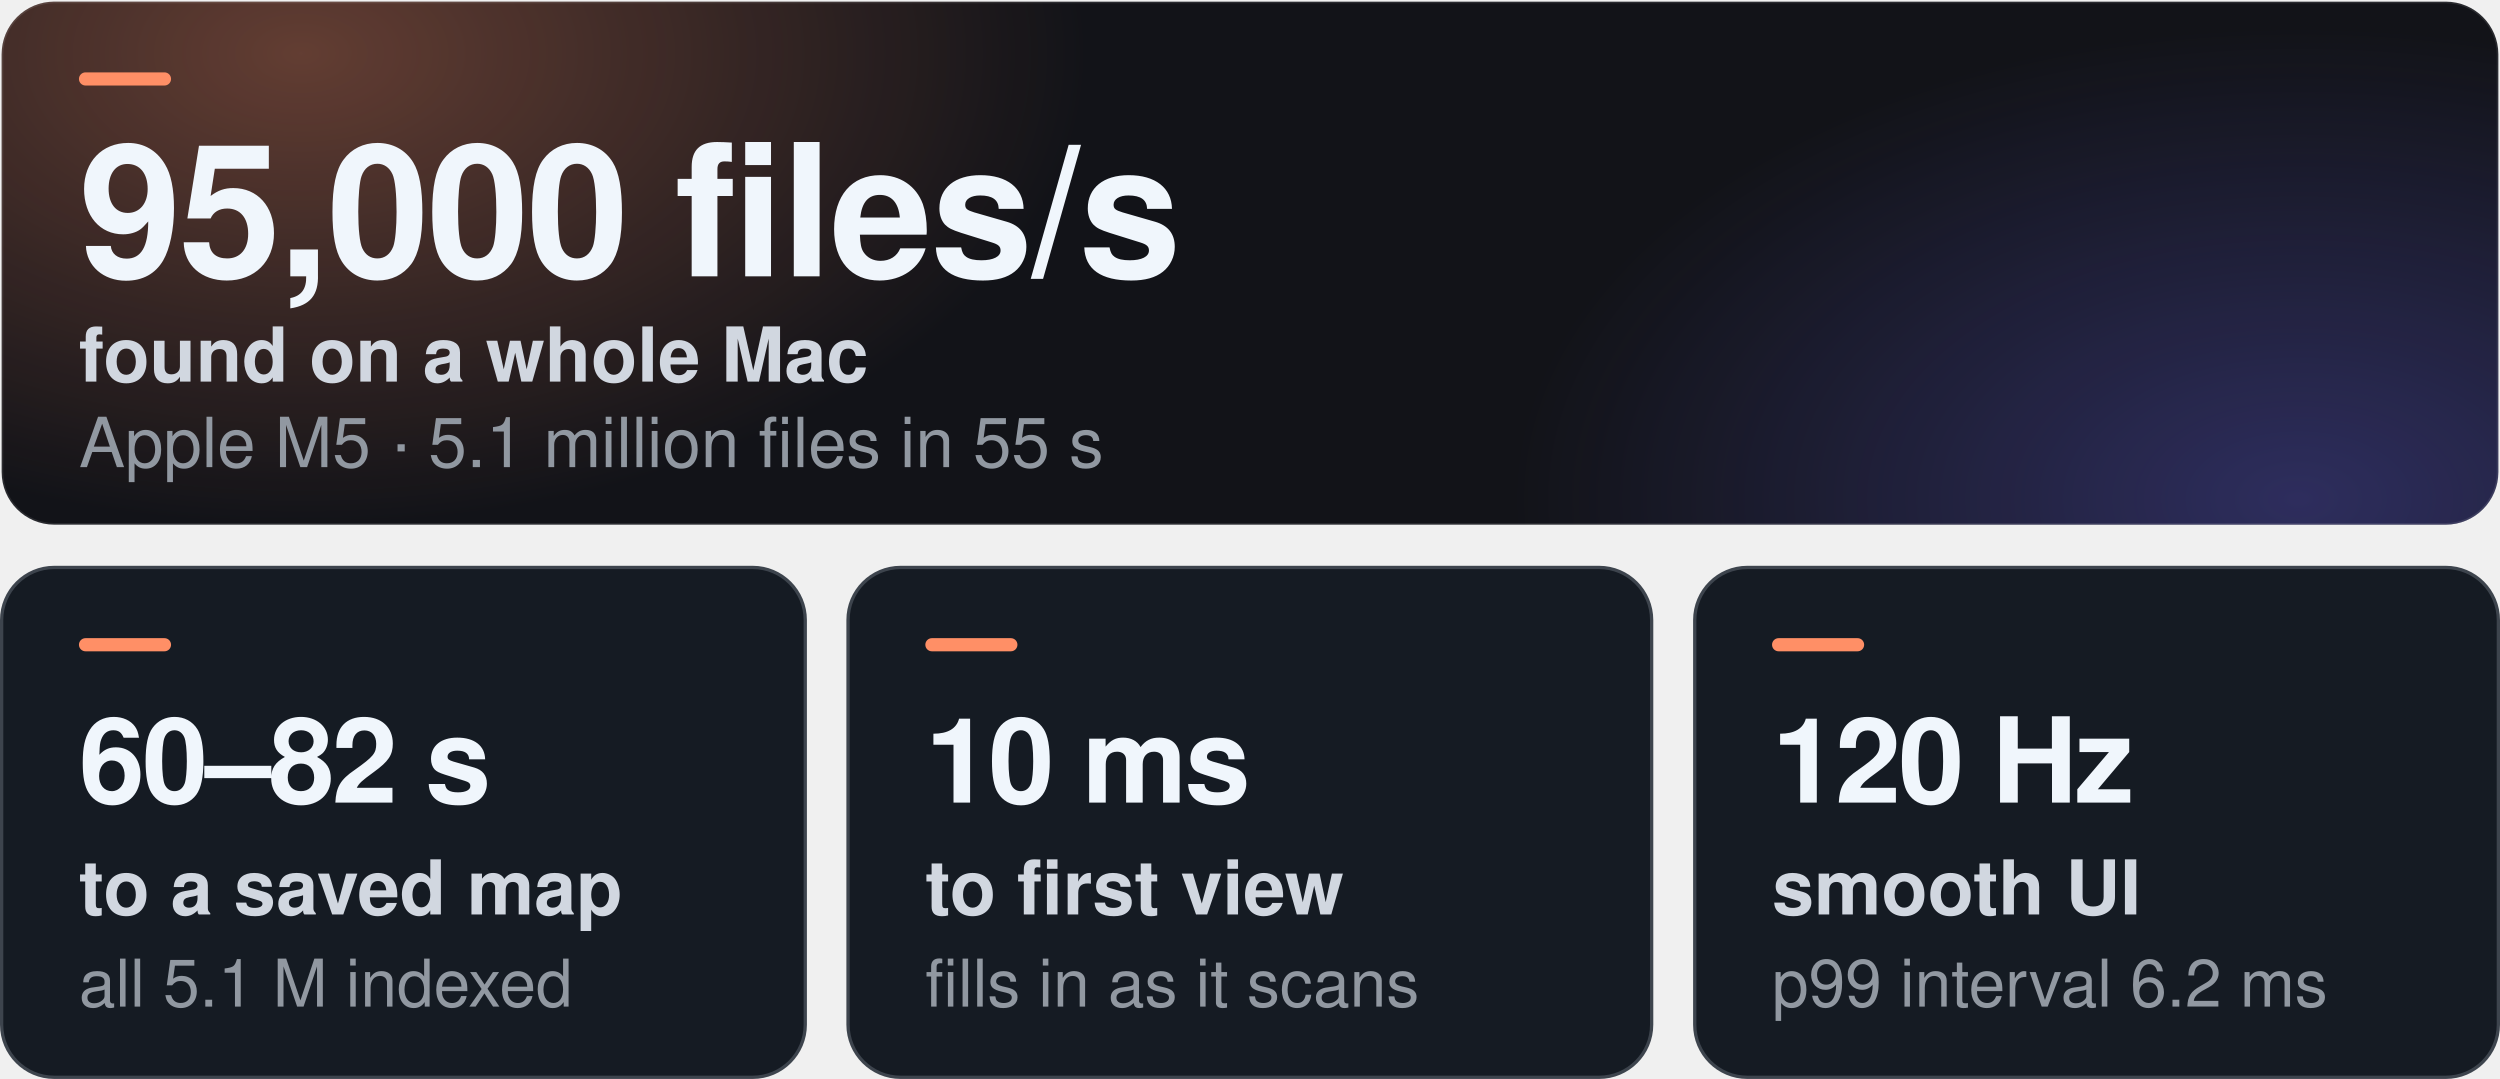
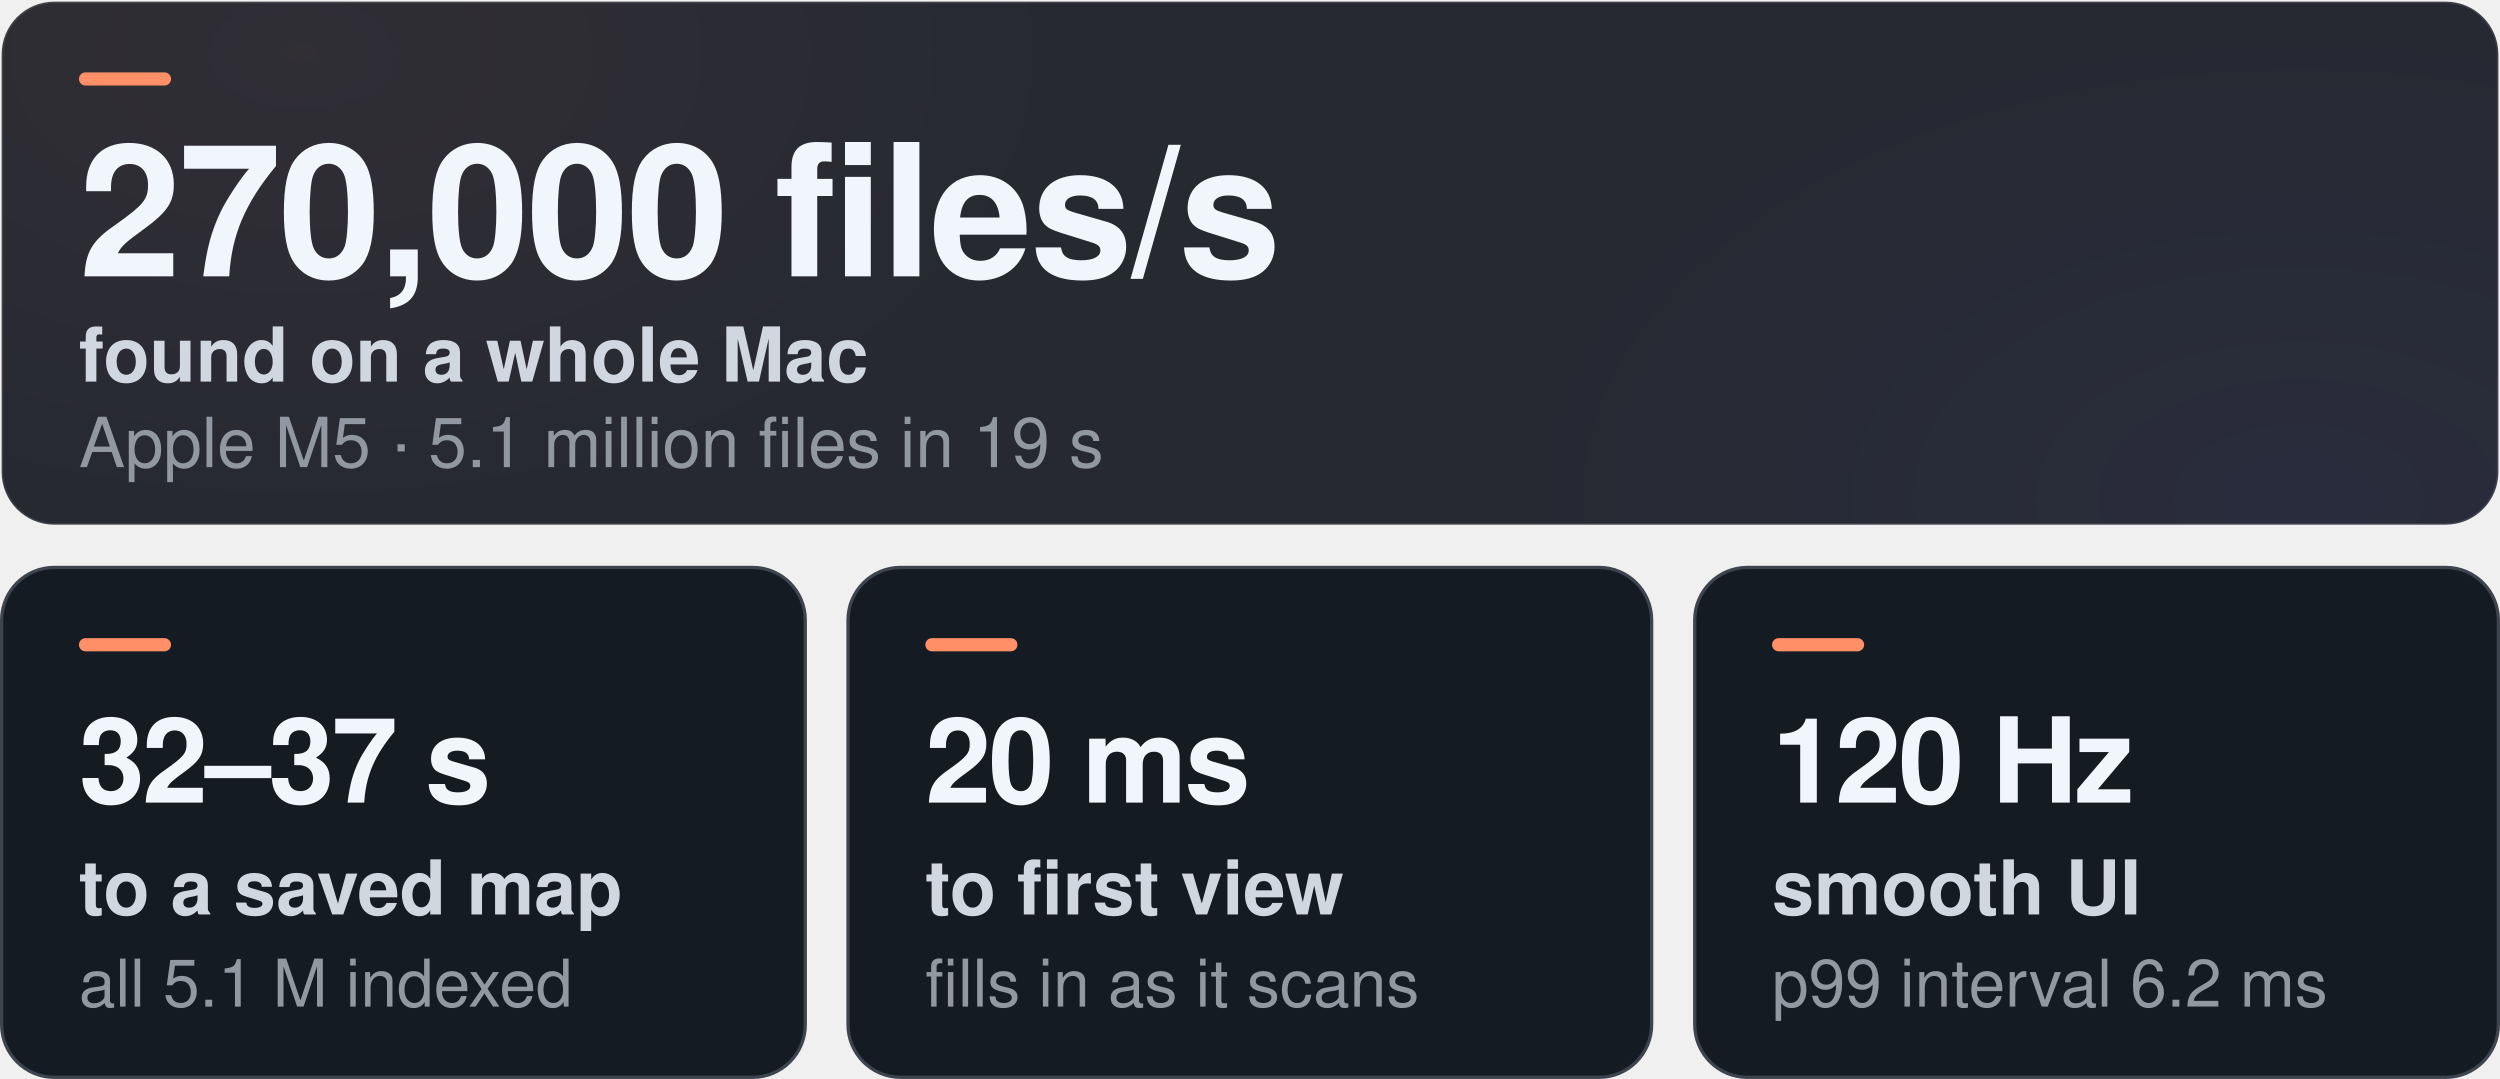
<svg xmlns="http://www.w3.org/2000/svg" width="760" height="328" viewBox="0 0 760 328" role="img" aria-labelledby="t d">
  <defs>
    <radialGradient id="coral" cx=".12" cy=".1" r=".9" gradientTransform="translate(.12 .1) scale(.35 1) translate(-.12 -.1)">
-       <stop offset="0" stop-color="#FF8F66" stop-opacity=".34" />
+       <stop offset="0" stop-color="#FF8F66" stop-opacity=".05" />
      <stop offset="1" stop-color="#FF8F66" stop-opacity="0" />
    </radialGradient>
    <radialGradient id="indigo" cx=".92" cy=".95" r=".9" gradientTransform="translate(.92 .95) scale(.35 1) translate(-.92 -.95)">
-       <stop offset="0" stop-color="#6E6BFF" stop-opacity=".30" />
+       <stop offset="0" stop-color="#6E6BFF" stop-opacity=".05" />
      <stop offset="1" stop-color="#6E6BFF" stop-opacity="0" />
    </radialGradient>
  </defs>
  <g font-family="-apple-system,BlinkMacSystemFont,'Segoe UI',Helvetica,Arial,sans-serif">
-     <rect x="0.5" y="0.5" width="759.0" height="159" rx="16" fill="#121318" />
+     <rect x="0.5" y="0.5" width="759.0" height="159" rx="16" fill="#262932" />
    <rect x="0.5" y="0.5" width="759.0" height="159" rx="16" fill="url(#coral)" />
    <rect x="0.5" y="0.5" width="759.0" height="159" rx="16" fill="url(#indigo)" />
    <rect x="0.5" y="0.5" width="759.0" height="159" rx="16" fill="none" stroke="#FFFFFF" stroke-opacity=".10" />
    <rect x="24.0" y="22" width="28" height="4" rx="2" fill="#FF8F66" />
-     <text x="24.0" y="84" fill="#F0F6FC" font-size="56" font-weight="600" letter-spacing="-.8">95,000 files/s</text>
+     <text x="24.0" y="84" fill="#F0F6FC" font-size="56" font-weight="600" letter-spacing="-.8">270,000 files/s</text>
    <text x="24.0" y="116" fill="#D1D7E0" font-size="23" font-weight="600">found on a whole Mac</text>
-     <text x="24.0" y="142" fill="#9198A1" font-size="21">Apple M5 · 5.1 million files in 55 s</text>
+     <text x="24.0" y="142" fill="#9198A1" font-size="21">Apple M5 · 5.1 million files in 19 s</text>
    <rect x="0.5" y="172.5" width="244.3" height="155" rx="16" fill="#151B23" fill-opacity="1" stroke="#3D444D" stroke-opacity="1" />
    <rect x="24.0" y="194" width="28" height="4" rx="2" fill="#FF8F66" />
-     <text x="24.0" y="244" fill="#F0F6FC" font-size="36" font-weight="600" letter-spacing="-.8">60–82 s</text>
+     <text x="24.0" y="244" fill="#F0F6FC" font-size="36" font-weight="600" letter-spacing="-.8">32–37 s</text>
    <text x="24.0" y="278" fill="#D1D7E0" font-size="23" font-weight="600">to a saved map</text>
    <text x="24.0" y="306" fill="#9198A1" font-size="20">all 5.1 M indexed</text>
    <rect x="257.8" y="172.5" width="244.3" height="155" rx="16" fill="#151B23" fill-opacity="1" stroke="#3D444D" stroke-opacity="1" />
    <rect x="281.3" y="194" width="28" height="4" rx="2" fill="#FF8F66" />
-     <text x="281.3" y="244" fill="#F0F6FC" font-size="36" font-weight="600" letter-spacing="-.8">10 ms</text>
+     <text x="281.3" y="244" fill="#F0F6FC" font-size="36" font-weight="600" letter-spacing="-.8">20 ms</text>
    <text x="281.3" y="278" fill="#D1D7E0" font-size="23" font-weight="600">to first view</text>
    <text x="281.3" y="306" fill="#9198A1" font-size="20">fills in as it scans</text>
    <rect x="515.2" y="172.5" width="244.3" height="155" rx="16" fill="#151B23" fill-opacity="1" stroke="#3D444D" stroke-opacity="1" />
    <rect x="538.7" y="194" width="28" height="4" rx="2" fill="#FF8F66" />
    <text x="538.7" y="244" fill="#F0F6FC" font-size="36" font-weight="600" letter-spacing="-.8">120 Hz</text>
    <text x="538.7" y="278" fill="#D1D7E0" font-size="23" font-weight="600">smooth UI</text>
    <text x="538.7" y="306" fill="#9198A1" font-size="20">p99 interval 6.2 ms</text>
  </g>
</svg>
